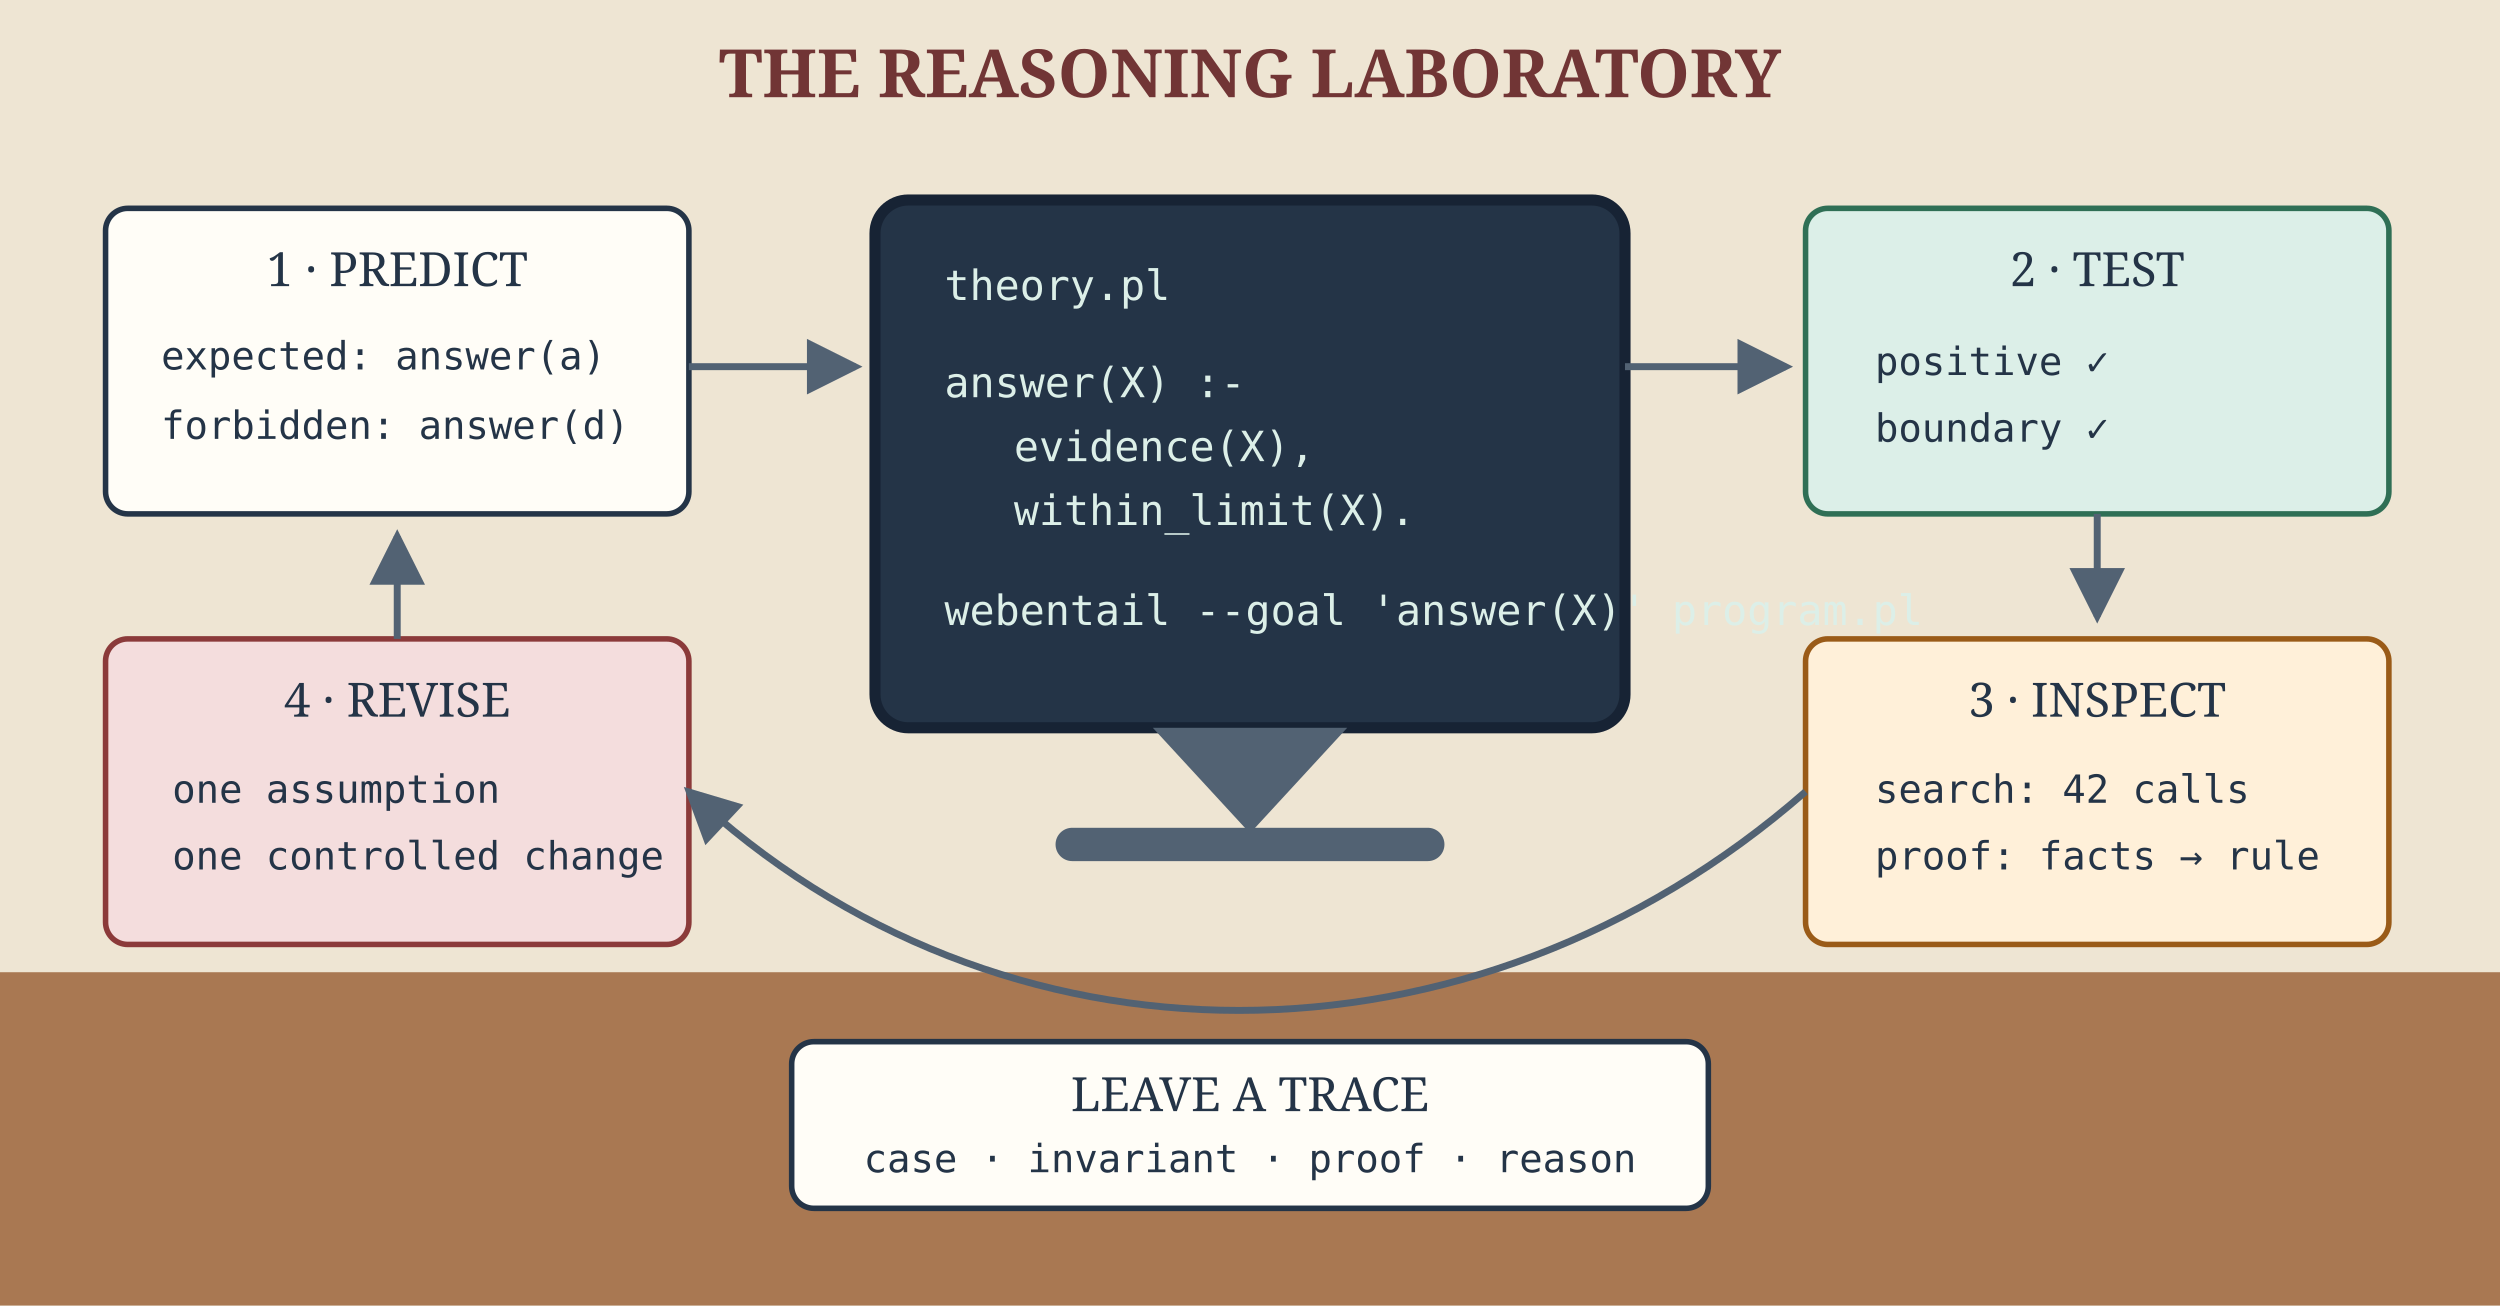
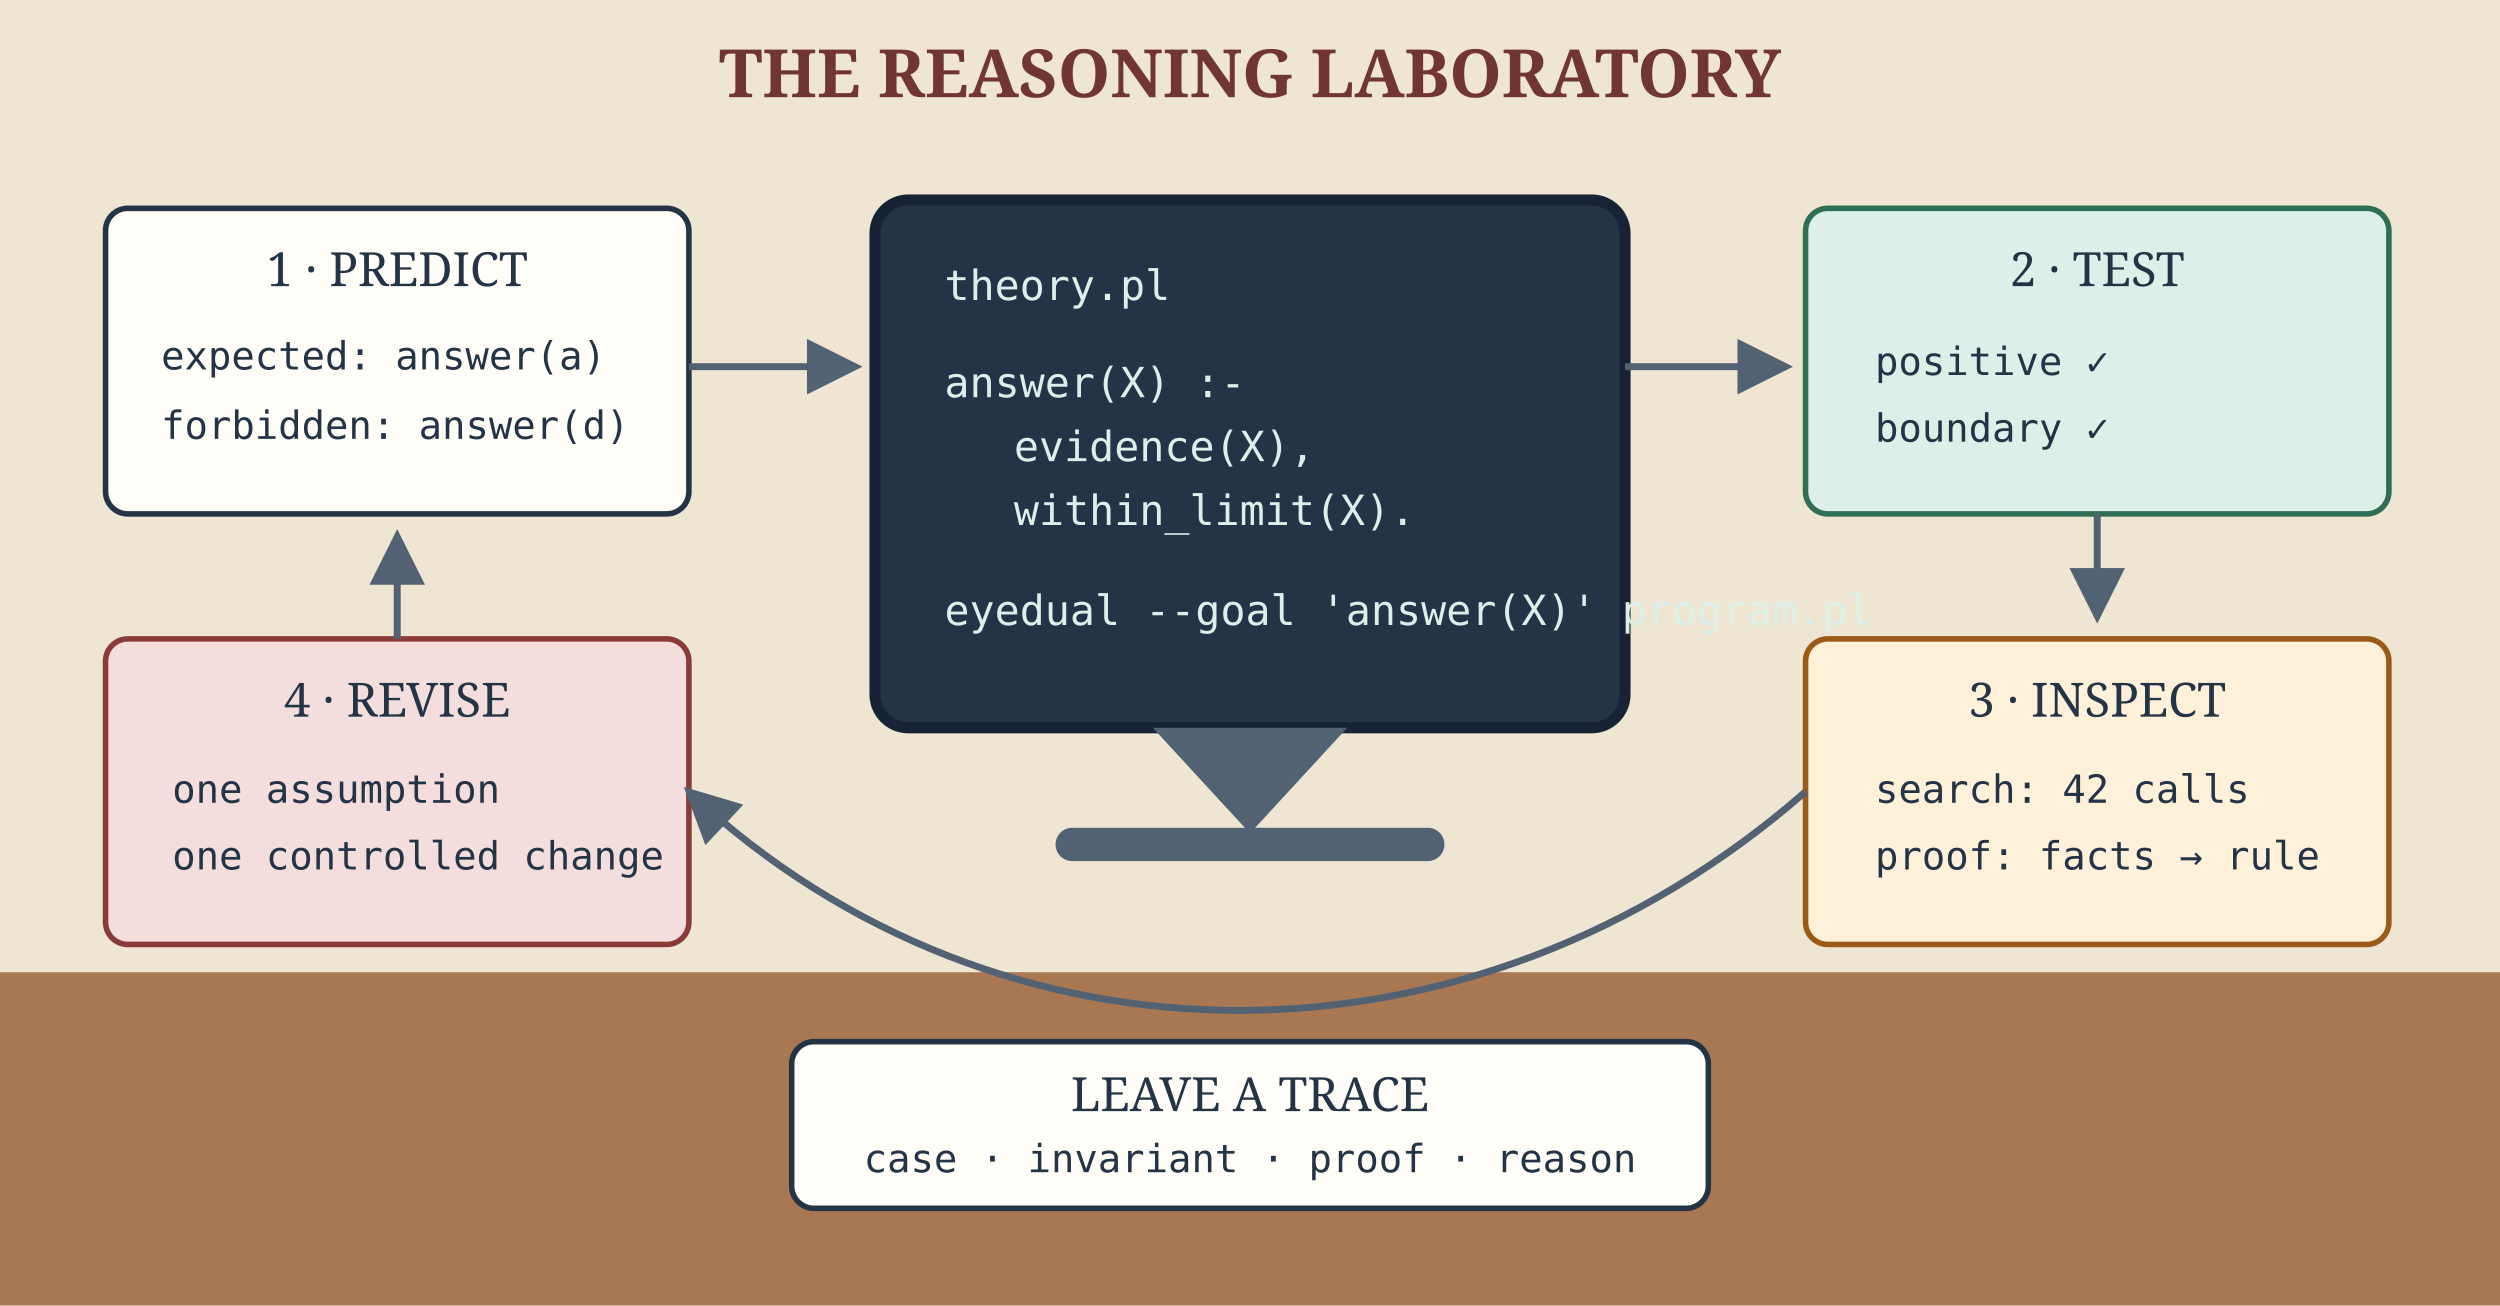
<svg xmlns="http://www.w3.org/2000/svg" width="900" height="470" viewBox="0 0 900 470" role="img" aria-labelledby="title desc">
  <defs>
    <style>
      .bg{fill:#eee5d3}.bench{fill:#a97852}.paper{fill:#fffdf7;stroke:#243447;stroke-width:2}
      .screen{fill:#243447;stroke:#172334;stroke-width:4}.green{fill:#dcefe8;stroke:#2f6f55;stroke-width:2}
      .gold{fill:#fff0d9;stroke:#9a5b18;stroke-width:2}.red{fill:#f4dddd;stroke:#8b3a3a;stroke-width:2}
      .line{fill:none;stroke:#526273;stroke-width:2.5}.title{fill:#713535;font:bold 24px Georgia,serif}
      .label{fill:#243447;font:17px Georgia,serif}.code{fill:#dcefe8;font:15px ui-monospace,SFMono-Regular,Consolas,monospace}
      .darkcode{fill:#243447;font:14px ui-monospace,SFMono-Regular,Consolas,monospace}
    </style>
    <marker id="arrow" markerWidth="8" markerHeight="8" refX="7" refY="4" orient="auto">
      <path d="M0 0L8 4L0 8Z" fill="#526273" />
    </marker>
  </defs>
  <rect width="900" height="470" class="bg" />
  <rect y="350" width="900" height="120" class="bench" />
  <text class="title" x="450" y="35" text-anchor="middle">THE REASONING LABORATORY</text>
  <rect class="screen" x="315" y="72" width="270" height="190" rx="12" />
  <text class="code" x="340" y="108">theory.pl</text>
  <text class="code" x="340" y="143">answer(X) :-</text>
  <text class="code" x="365" y="166">evidence(X),</text>
  <text class="code" x="365" y="189">within_limit(X).</text>
-   <text class="code" x="340" y="225">webentail --goal 'answer(X)' program.pl</text>
+   <text class="code" x="340" y="225">eyedual --goal 'answer(X)' program.pl</text>
  <path d="M415 262L450 300L485 262Z" fill="#526273" />
  <rect x="380" y="298" width="140" height="12" rx="6" fill="#526273" />
  <rect class="paper" x="38" y="75" width="210" height="110" rx="8" />
  <text class="label" x="143" y="103" text-anchor="middle">1 · PREDICT</text>
  <text class="darkcode" x="58" y="133">expected: answer(a)</text>
  <text class="darkcode" x="58" y="158">forbidden: answer(d)</text>
  <path class="line" marker-end="url(#arrow)" d="M248 132H308" />
  <rect class="green" x="650" y="75" width="210" height="110" rx="8" />
  <text class="label" x="755" y="103" text-anchor="middle">2 · TEST</text>
  <text class="darkcode" x="675" y="135">positive ✓</text>
  <text class="darkcode" x="675" y="159">boundary ✓</text>
  <path class="line" marker-end="url(#arrow)" d="M585 132H643" />
  <rect class="gold" x="650" y="230" width="210" height="110" rx="8" />
  <text class="label" x="755" y="258" text-anchor="middle">3 · INSPECT</text>
  <text class="darkcode" x="675" y="289">search: 42 calls</text>
  <text class="darkcode" x="675" y="313">proof: facts → rule</text>
  <path class="line" marker-end="url(#arrow)" d="M755 185V222" />
  <rect class="red" x="38" y="230" width="210" height="110" rx="8" />
  <text class="label" x="143" y="258" text-anchor="middle">4 · REVISE</text>
  <text class="darkcode" x="62" y="289">one assumption</text>
  <text class="darkcode" x="62" y="313">one controlled change</text>
  <path class="line" marker-end="url(#arrow)" d="M650 285C530 390 360 390 248 285" />
  <path class="line" marker-end="url(#arrow)" d="M143 230V193" />
  <rect class="paper" x="285" y="375" width="330" height="60" rx="8" />
  <text class="label" x="450" y="400" text-anchor="middle">LEAVE A TRACE</text>
  <text class="darkcode" x="450" y="422" text-anchor="middle">case · invariant · proof · reason</text>
</svg>
